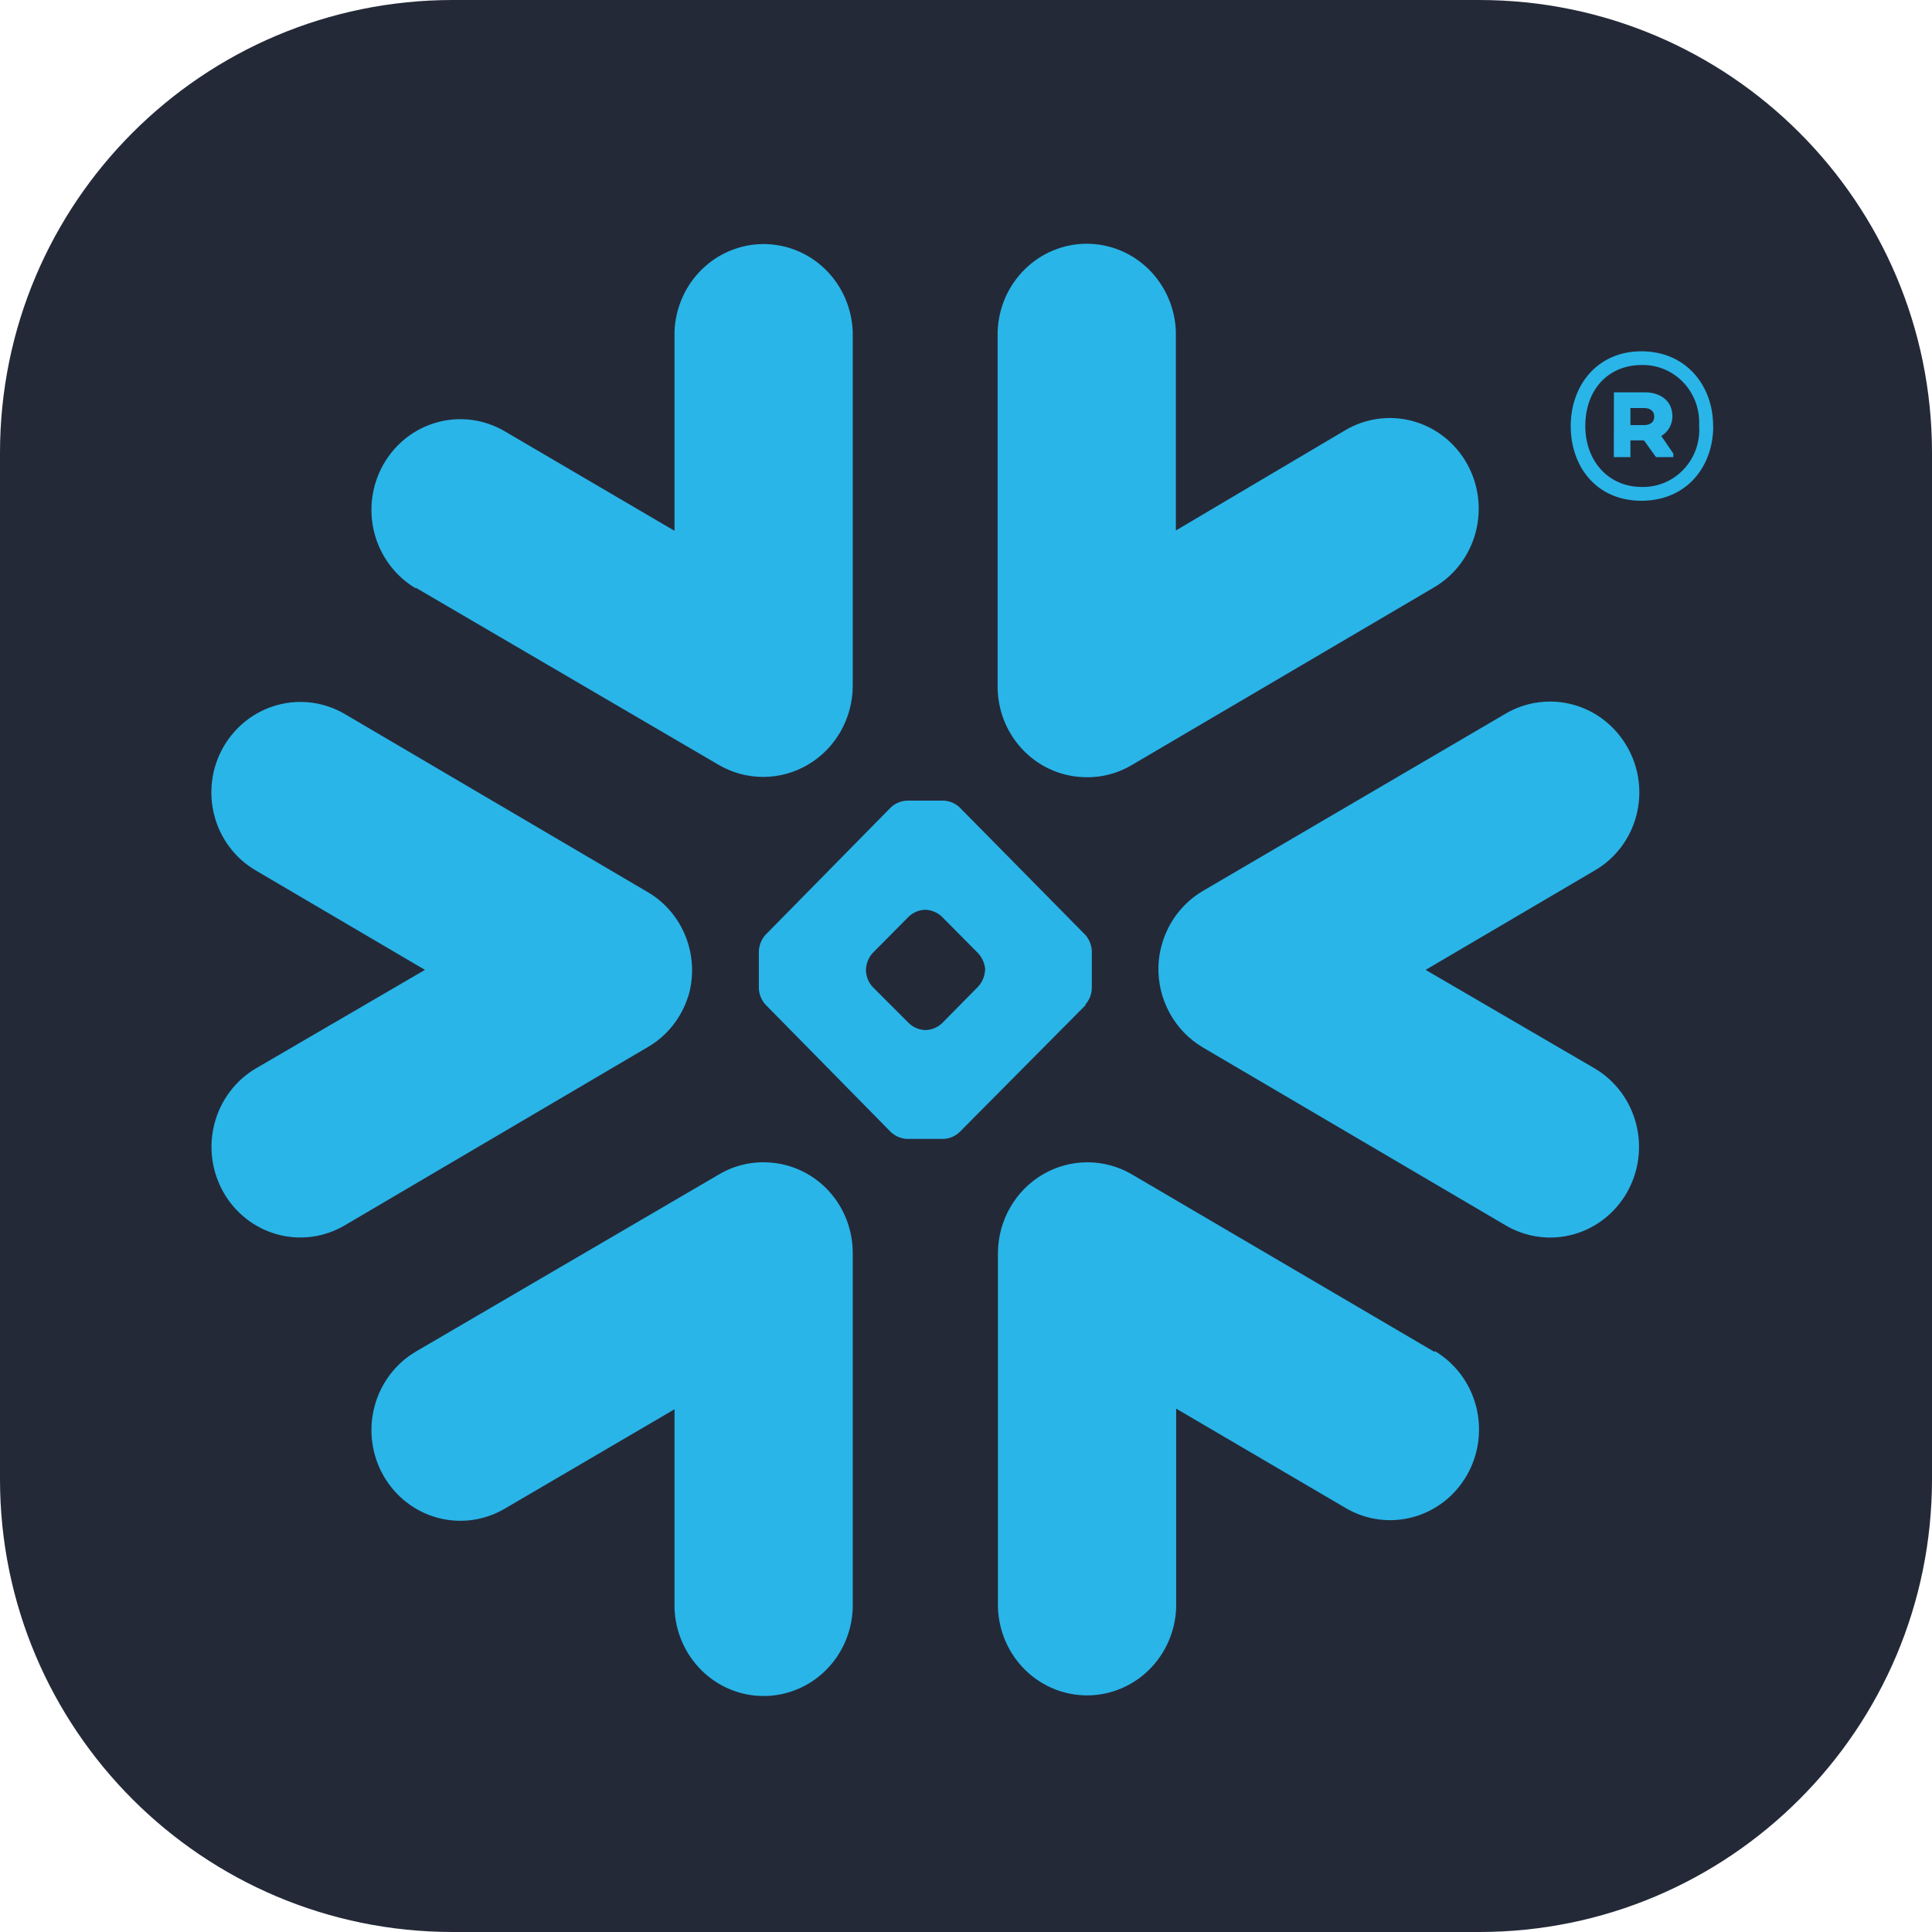
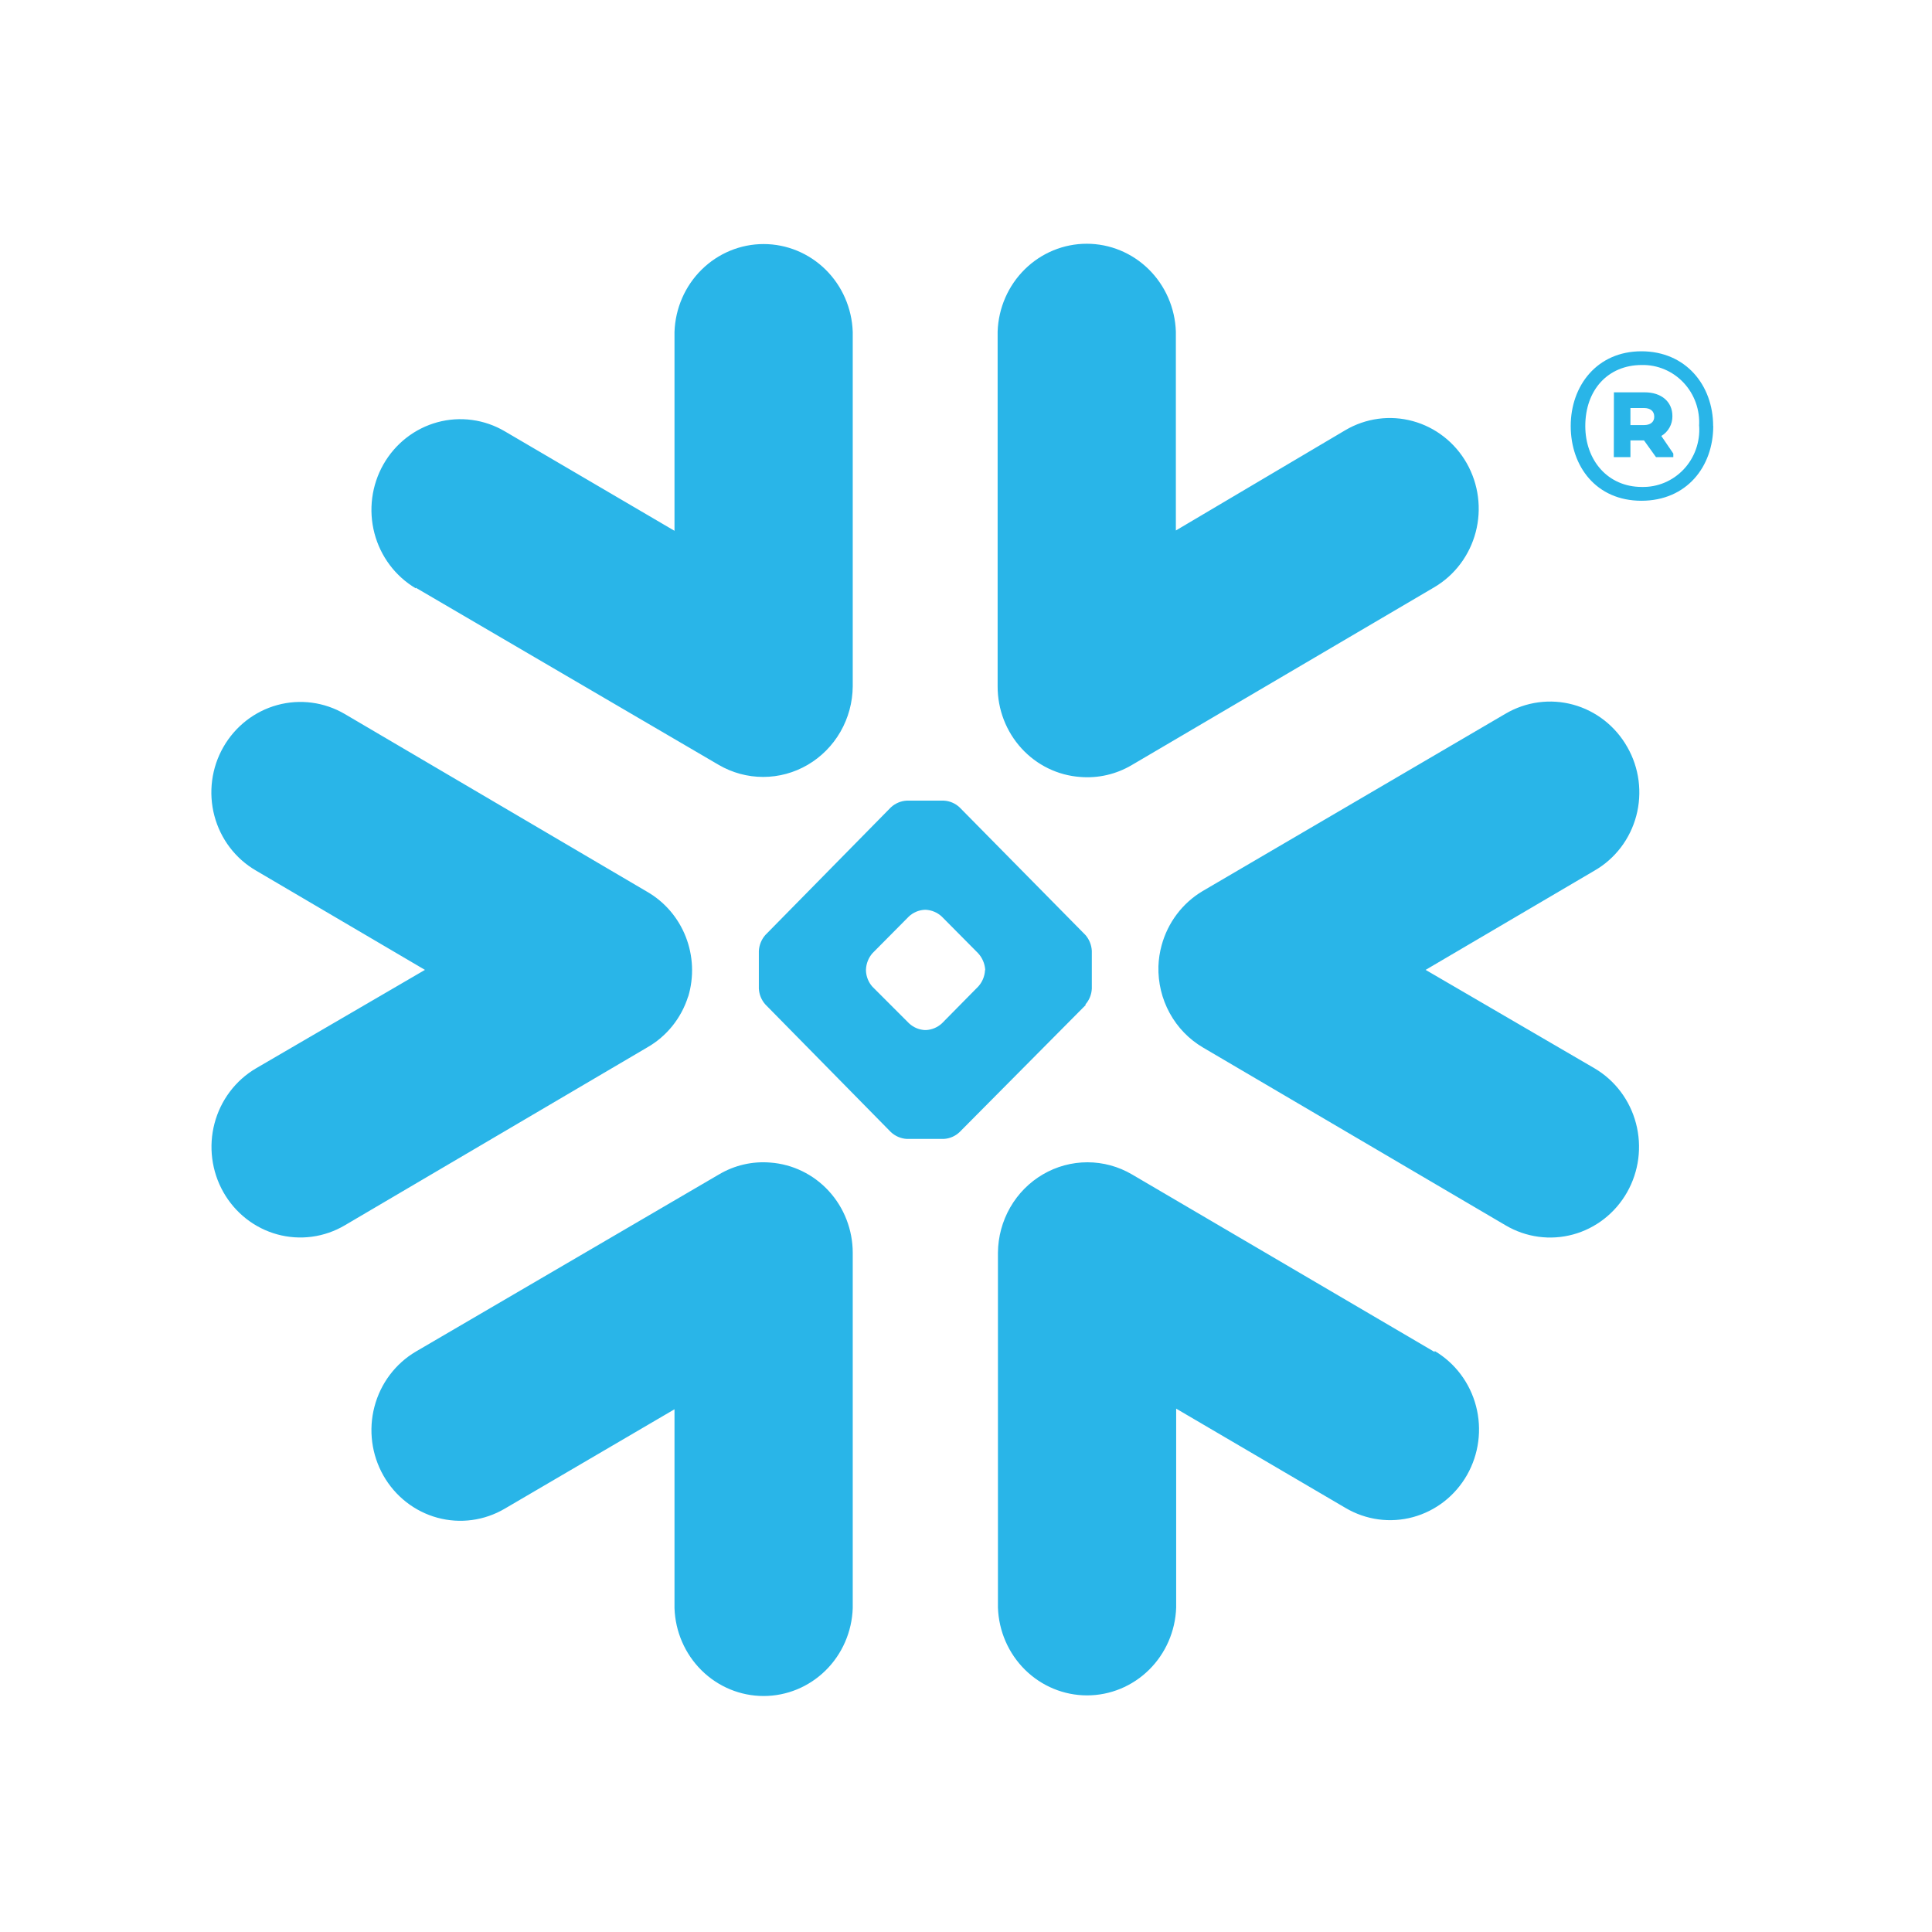
<svg xmlns="http://www.w3.org/2000/svg" width="256" height="256" fill="none" viewBox="0 0 256 256" id="snowflake">
  <style>
#snowflake {
    rect {fill: #242938}

    @media (prefers-color-scheme: light) {
        rect {fill: #F4F2ED}
    }
}
</style>
-   <rect width="256" height="256" fill="#242938" rx="60" />
  <path d="M196 0H60C26.863 0 0 26.863 0 60V196C0 229.137 26.863 256 60 256H196C229.137 256 256 229.137 256 196V60C256 26.863 229.137 0 196 0Z" />
  <path fill="#29B5E8" d="M211.296 115.352L188.902 128.514L211.296 141.565C212.635 142.354 213.809 143.405 214.75 144.657C215.691 145.909 216.381 147.338 216.78 148.862C217.18 150.387 217.281 151.976 217.079 153.54C216.876 155.104 216.373 156.612 215.599 157.978C214.825 159.344 213.795 160.541 212.567 161.501C211.34 162.461 209.939 163.165 208.445 163.573C206.95 163.98 205.392 164.084 203.859 163.877C202.325 163.67 200.847 163.157 199.508 162.368L159.384 138.791C157.545 137.706 156.027 136.134 154.991 134.242C153.955 132.351 153.439 130.209 153.497 128.042C153.528 127.104 153.67 126.173 153.918 125.269C154.739 122.237 156.692 119.653 159.357 118.071L199.48 94.577C200.825 93.784 202.311 93.269 203.851 93.063C205.391 92.856 206.956 92.961 208.456 93.372C209.957 93.783 211.363 94.492 212.594 95.457C213.826 96.423 214.858 97.627 215.633 99.001C216.411 100.362 216.916 101.868 217.119 103.43C217.322 104.992 217.219 106.58 216.816 108.101C216.412 109.623 215.716 111.047 214.769 112.292C213.821 113.536 212.641 114.577 211.296 115.352ZM190.099 179.149L149.989 155.614C148.194 154.563 146.161 154.01 144.092 154.009C142.023 154.008 139.99 154.56 138.195 155.609C136.399 156.657 134.904 158.167 133.858 159.988C132.812 161.809 132.251 163.877 132.232 165.988V213.003C132.336 216.127 133.625 219.088 135.828 221.26C138.032 223.432 140.976 224.647 144.04 224.647C147.104 224.647 150.049 223.432 152.252 221.26C154.455 219.088 155.745 216.127 155.849 213.003V186.652L178.297 199.814C179.636 200.604 181.115 201.118 182.648 201.326C184.182 201.533 185.741 201.431 187.236 201.024C188.731 200.617 190.132 199.913 191.361 198.954C192.589 197.994 193.62 196.797 194.395 195.431C195.17 194.065 195.674 192.557 195.877 190.993C196.081 189.428 195.98 187.838 195.581 186.313C195.182 184.789 194.493 183.359 193.552 182.106C192.611 180.853 191.438 179.801 190.099 179.011V179.149ZM143.87 133.16L127.146 150.011C126.574 150.553 125.833 150.873 125.053 150.912H120.144C119.366 150.865 118.627 150.546 118.05 150.011L101.422 133.105C100.901 132.526 100.594 131.781 100.551 130.996V126.004C100.596 125.216 100.903 124.467 101.422 123.882L118.05 106.975C118.628 106.444 119.367 106.131 120.144 106.088H125.053C125.831 106.125 126.572 106.439 127.146 106.975L143.816 123.882C144.33 124.469 144.632 125.217 144.672 126.004V130.996C144.635 131.779 144.332 132.524 143.816 133.105L143.87 133.16ZM130.546 128.472C130.481 127.664 130.151 126.901 129.607 126.309L124.781 121.441C124.202 120.91 123.463 120.597 122.687 120.553H122.51C121.737 120.594 121.002 120.908 120.43 121.441L115.603 126.309C115.085 126.904 114.782 127.663 114.746 128.458V128.639C114.781 129.422 115.084 130.168 115.603 130.747L120.457 135.601C121.03 136.132 121.764 136.445 122.537 136.489H122.714C123.491 136.445 124.229 136.132 124.808 135.601L129.635 130.705C130.156 130.126 130.468 129.382 130.518 128.597L130.546 128.472ZM55.098 77.878L95.222 101.345C97.018 102.395 99.053 102.947 101.123 102.947C103.194 102.947 105.228 102.395 107.025 101.344C108.821 100.294 110.317 98.783 111.364 96.961C112.411 95.139 112.972 93.069 112.992 90.957V43.983C112.888 40.859 111.599 37.898 109.396 35.726C107.192 33.554 104.248 32.339 101.184 32.339C98.119 32.339 95.175 33.554 92.972 35.726C90.769 37.898 89.479 40.859 89.375 43.983V70.334L66.9 57.158C65.561 56.368 64.082 55.854 62.548 55.647C61.014 55.439 59.456 55.542 57.961 55.949C56.466 56.356 55.064 57.059 53.836 58.018C52.608 58.978 51.576 60.175 50.801 61.541C50.026 62.907 49.523 64.415 49.319 65.98C49.116 67.544 49.217 69.134 49.616 70.659C50.015 72.184 50.704 73.613 51.645 74.866C52.585 76.119 53.759 77.171 55.098 77.962V77.878ZM143.15 102.953C145.519 103.145 147.889 102.598 149.948 101.386L190.058 77.809C191.397 77.019 192.571 75.967 193.511 74.714C194.452 73.461 195.141 72.031 195.54 70.506C195.939 68.981 196.04 67.391 195.836 65.827C195.633 64.263 195.129 62.754 194.354 61.388C193.58 60.022 192.548 58.825 191.32 57.866C190.092 56.906 188.69 56.203 187.195 55.796C184.176 54.974 180.961 55.409 178.256 57.006L155.808 70.292V43.941C155.704 40.817 154.415 37.857 152.211 35.684C150.008 33.512 147.064 32.298 143.999 32.298C140.935 32.298 137.991 33.512 135.788 35.684C133.584 37.857 132.295 40.817 132.191 43.941V90.957C132.187 94.001 133.317 96.933 135.351 99.16C137.385 101.387 140.173 102.743 143.15 102.953ZM102.074 154.047C99.705 153.85 97.333 154.397 95.276 155.614L55.098 179.094C52.394 180.69 50.421 183.317 49.616 186.397C48.81 189.476 49.236 192.756 50.801 195.515C52.367 198.273 54.942 200.285 57.961 201.107C60.98 201.929 64.195 201.494 66.9 199.897L89.375 186.736V213.087C89.479 216.21 90.769 219.171 92.972 221.343C95.175 223.516 98.119 224.73 101.184 224.73C104.248 224.73 107.192 223.516 109.396 221.343C111.599 219.171 112.888 216.21 112.992 213.087V165.988C112.986 162.959 111.857 160.045 109.832 157.83C107.807 155.615 105.036 154.264 102.074 154.047ZM91.197 132.037C91.972 129.439 91.855 126.649 90.866 124.128C89.877 121.606 88.076 119.504 85.758 118.168L45.675 94.604C42.968 93.023 39.758 92.597 36.745 93.421C33.731 94.245 31.16 96.251 29.591 99.001C28.814 100.362 28.309 101.867 28.107 103.428C27.904 104.989 28.006 106.576 28.408 108.097C28.81 109.617 29.504 111.042 30.449 112.287C31.394 113.532 32.572 114.574 33.914 115.352L56.308 128.514L33.914 141.565C32.575 142.352 31.401 143.401 30.46 144.652C29.518 145.902 28.827 147.33 28.426 148.853C28.025 150.375 27.922 151.964 28.123 153.527C28.324 155.091 28.825 156.599 29.598 157.965C30.37 159.331 31.398 160.528 32.624 161.489C33.85 162.449 35.249 163.154 36.742 163.563C38.236 163.972 39.793 164.077 41.325 163.872C42.858 163.667 44.336 163.156 45.675 162.368L85.758 138.791C88.34 137.321 90.278 134.907 91.183 132.037H91.197ZM217.849 54.066H216.041V56.326H217.836C218.665 56.326 219.196 55.938 219.196 55.217C219.196 54.495 218.706 54.066 217.836 54.066H217.849ZM213.852 51.985H217.931C220.134 51.985 221.602 53.219 221.602 55.133C221.609 55.666 221.477 56.191 221.219 56.654C220.961 57.117 220.586 57.502 220.134 57.769L221.724 60.099V60.57H219.427L217.836 58.351H216.041V60.57H213.838L213.852 51.985ZM225.137 56.451C225.203 55.401 225.055 54.349 224.702 53.36C224.348 52.372 223.798 51.469 223.084 50.709C222.371 49.949 221.511 49.348 220.558 48.945C219.606 48.541 218.582 48.344 217.55 48.365C213.05 48.365 210.059 51.68 210.059 56.451C210.059 61 213.05 64.523 217.55 64.523C218.582 64.548 219.608 64.354 220.562 63.953C221.516 63.552 222.378 62.953 223.093 62.194C223.808 61.434 224.36 60.532 224.714 59.543C225.068 58.554 225.217 57.501 225.151 56.451H225.137ZM227.014 56.451C227.014 61.846 223.478 66.353 217.496 66.353C211.513 66.353 208.128 61.804 208.128 56.451C208.128 51.097 211.622 46.548 217.496 46.548C223.37 46.548 227 51.042 227 56.451H227.014Z" />
</svg>
